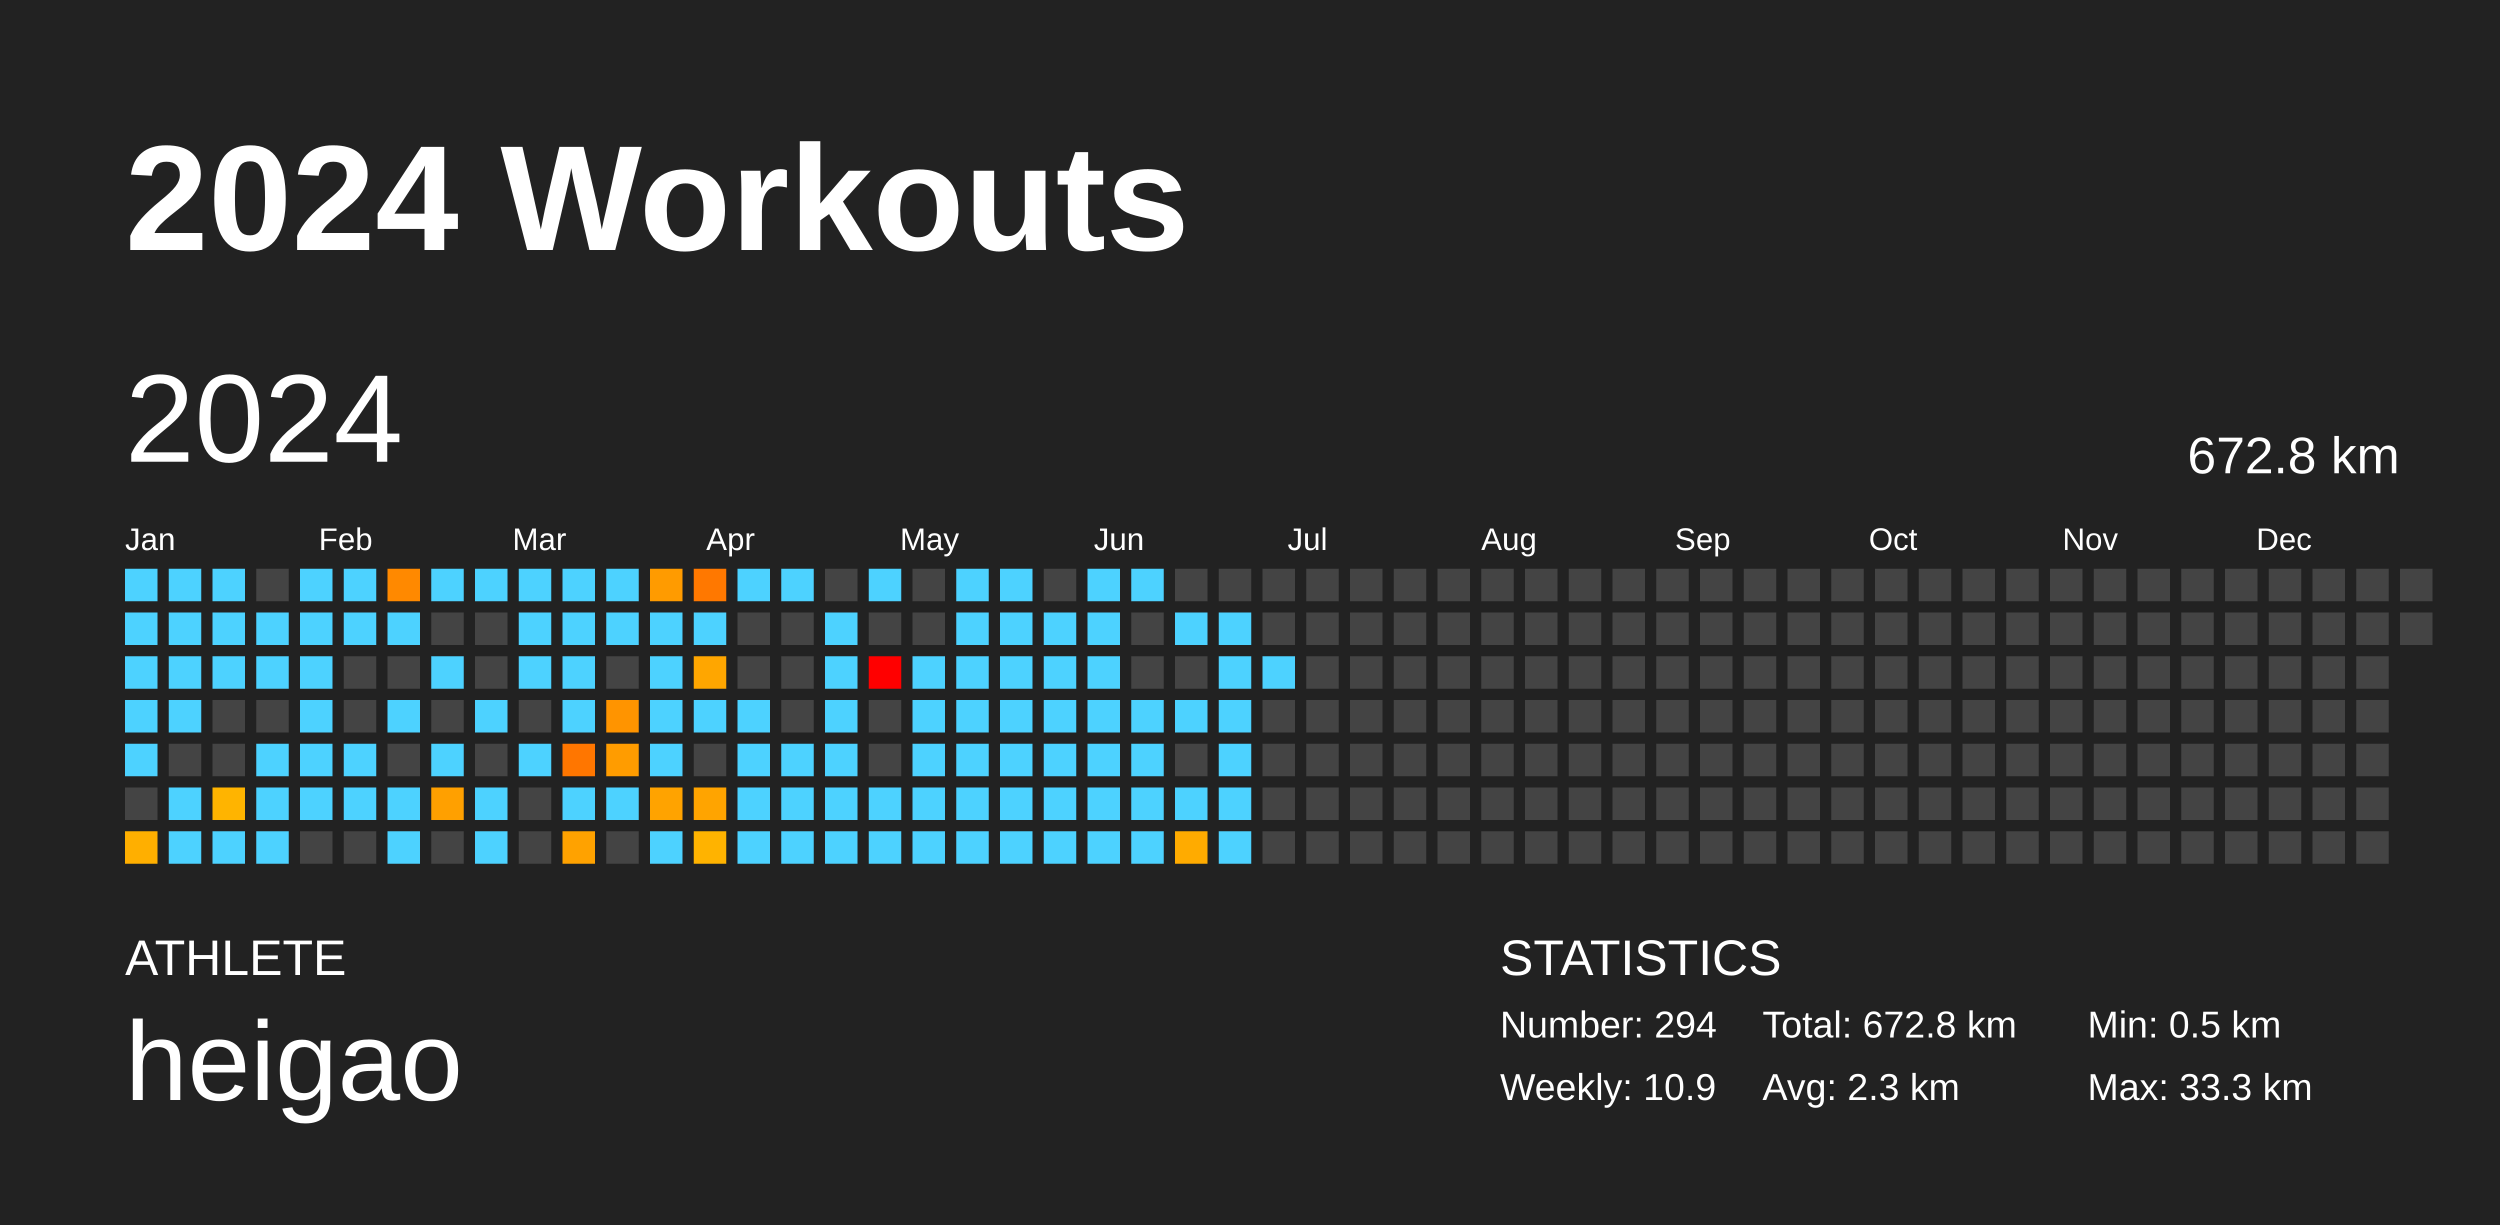
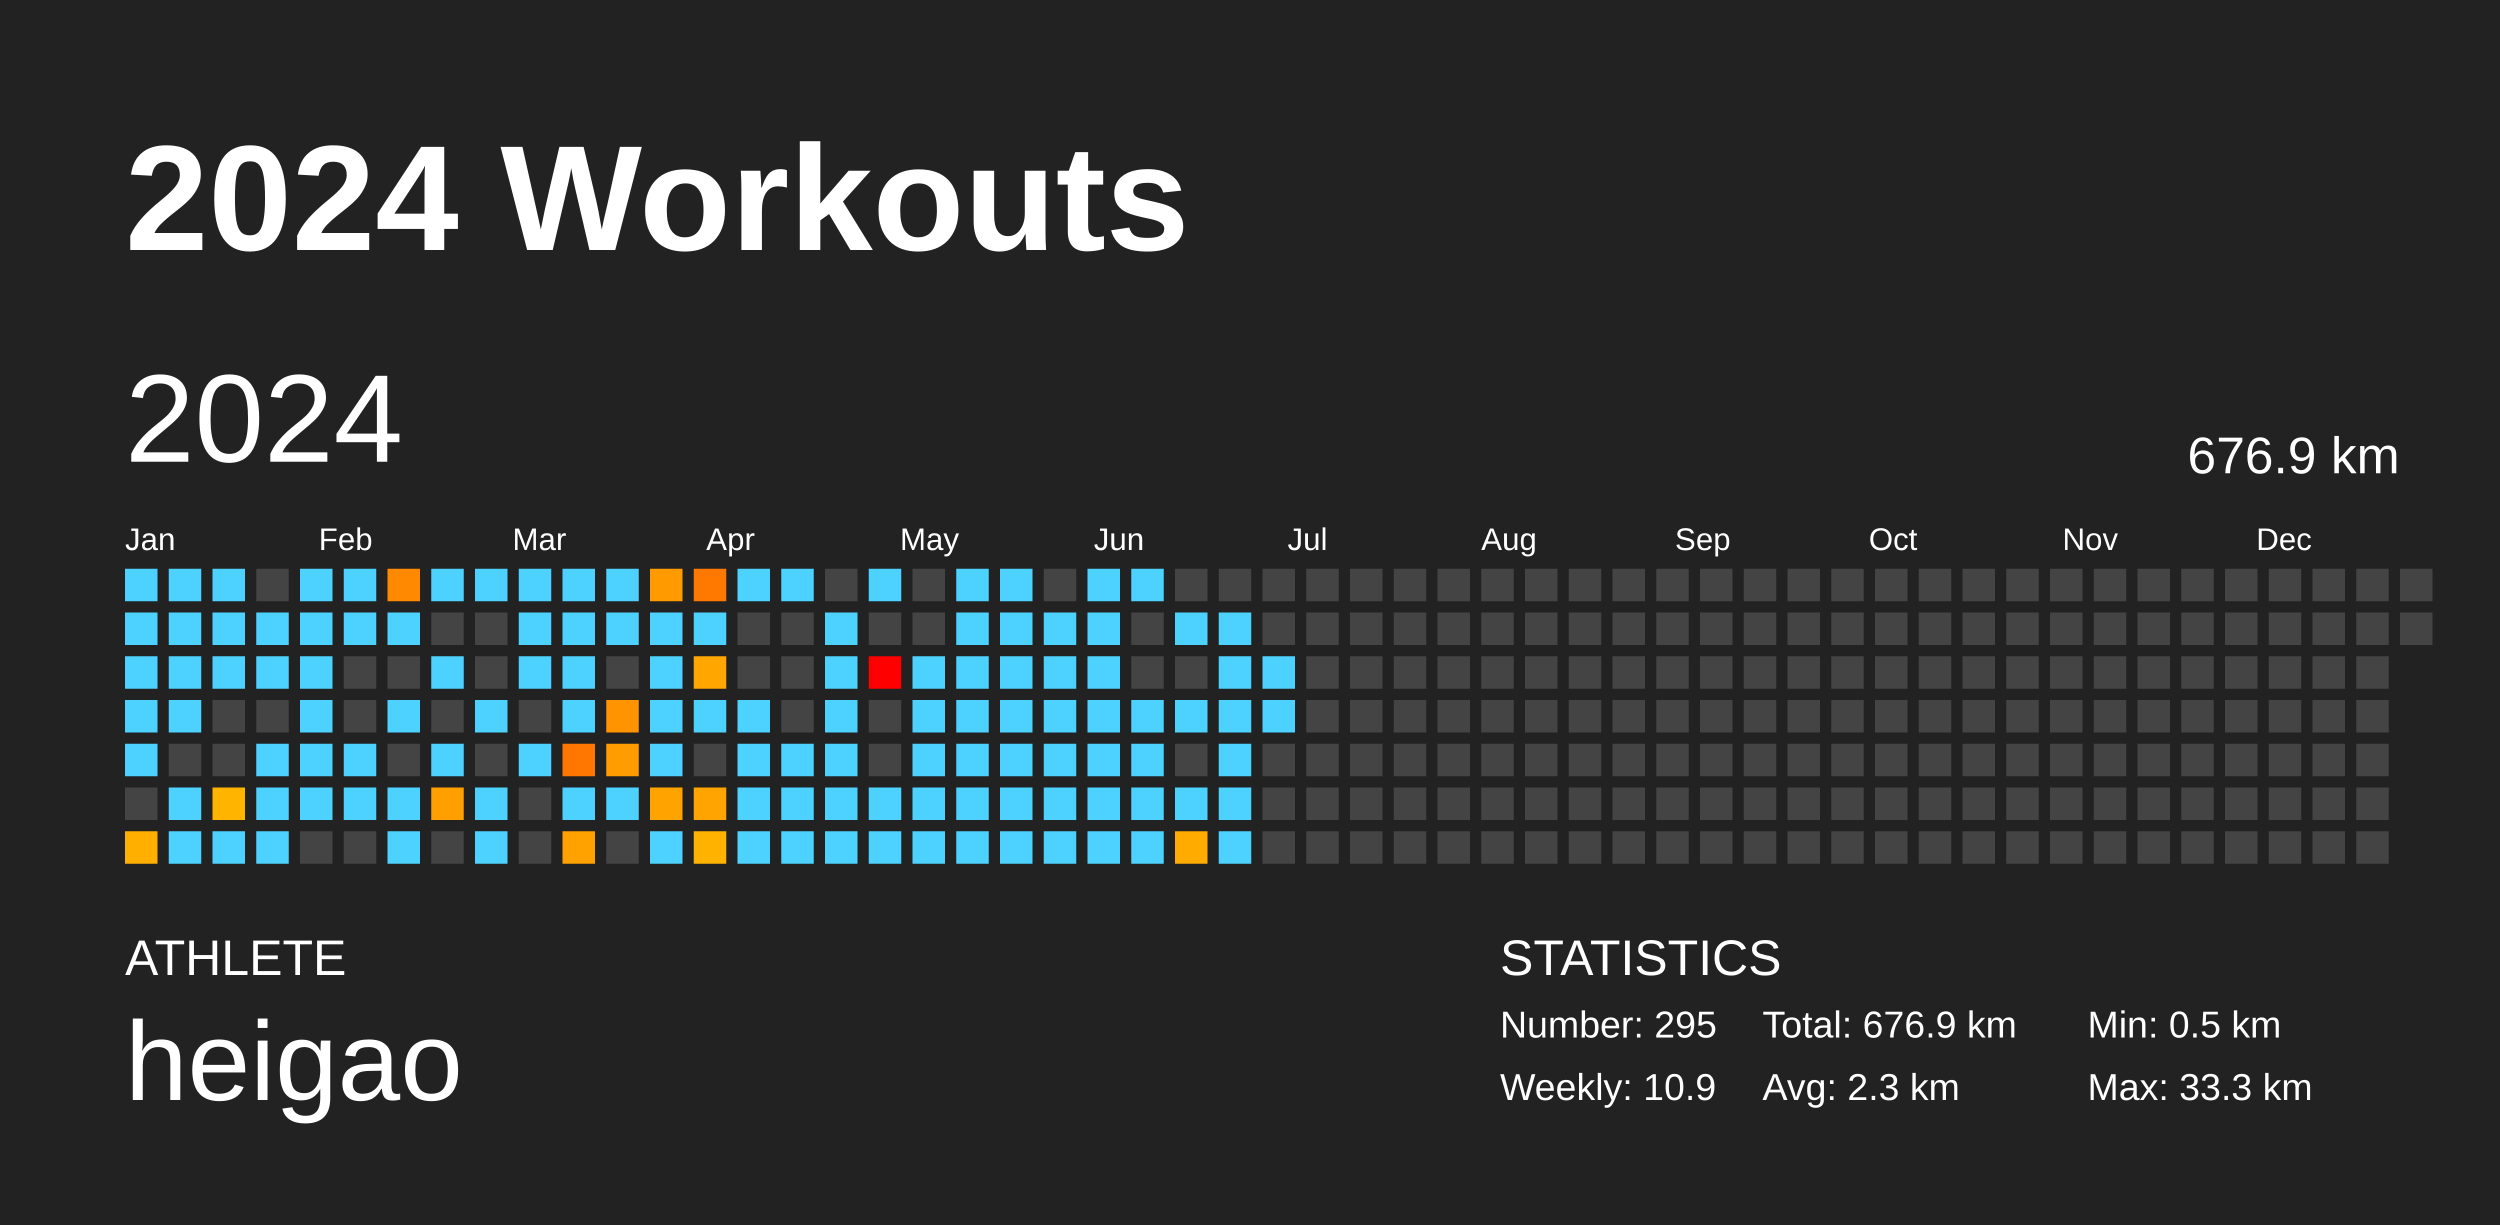
<svg xmlns="http://www.w3.org/2000/svg" baseProfile="full" height="98mm" version="1.1" viewBox="0,0,200,98" width="200mm">
  <defs />
  <rect fill="#222222" height="98" width="200" x="0" y="0" />
  <text fill="#FFFFFF" style="font-size:12px; font-family:Arial; font-weight:bold;" x="10" y="20">2024 Workouts</text>
  <text fill="#FFFFFF" style="font-size:4px; font-family:Arial" x="10" y="78">ATHLETE</text>
  <text fill="#FFFFFF" style="font-size:9px; font-family:Arial" x="10" y="88">heigao</text>
  <text fill="#FFFFFF" style="font-size:4px; font-family:Arial" x="120" y="78">STATISTICS</text>
-   <text fill="#FFFFFF" style="font-size:3px; font-family:Arial" x="120" y="83">Number: 294</text>
+   <text fill="#FFFFFF" style="font-size:3px; font-family:Arial" x="120" y="83">Number: 295</text>
  <text fill="#FFFFFF" style="font-size:3px; font-family:Arial" x="120" y="88">Weekly: 10.9</text>
-   <text fill="#FFFFFF" style="font-size:3px; font-family:Arial" x="141" y="83">Total: 672.8 km</text>
+   <text fill="#FFFFFF" style="font-size:3px; font-family:Arial" x="141" y="83">Total: 676.9 km</text>
  <text fill="#FFFFFF" style="font-size:3px; font-family:Arial" x="141" y="88">Avg: 2.3 km</text>
  <text fill="#FFFFFF" style="font-size:3px; font-family:Arial" x="167" y="83">Min: 0.5 km</text>
  <text fill="#FFFFFF" style="font-size:3px; font-family:Arial" x="167" y="88">Max: 33.3 km</text>
  <text dominant-baseline="hanging" fill="#FFFFFF" style="font-size:10.0px; font-family:Arial;" x="10" y="30">2024</text>
-   <text dominant-baseline="hanging" fill="#FFFFFF" style="font-size:4.125px; font-family:Arial;" x="175" y="35">672.8 km</text>
+   <text dominant-baseline="hanging" fill="#FFFFFF" style="font-size:4.125px; font-family:Arial;" x="175" y="35">676.9 km</text>
  <text fill="#FFFFFF" style="font-size:2.5px; font-family:Arial" x="10.0" y="44">Jan</text>
  <text fill="#FFFFFF" style="font-size:2.5px; font-family:Arial" x="25.5" y="44">Feb</text>
  <text fill="#FFFFFF" style="font-size:2.5px; font-family:Arial" x="41.0" y="44">Mar</text>
  <text fill="#FFFFFF" style="font-size:2.5px; font-family:Arial" x="56.5" y="44">Apr</text>
  <text fill="#FFFFFF" style="font-size:2.5px; font-family:Arial" x="72.0" y="44">May</text>
  <text fill="#FFFFFF" style="font-size:2.5px; font-family:Arial" x="87.5" y="44">Jun</text>
  <text fill="#FFFFFF" style="font-size:2.5px; font-family:Arial" x="103.0" y="44">Jul</text>
  <text fill="#FFFFFF" style="font-size:2.5px; font-family:Arial" x="118.5" y="44">Aug</text>
  <text fill="#FFFFFF" style="font-size:2.5px; font-family:Arial" x="134.0" y="44">Sep</text>
  <text fill="#FFFFFF" style="font-size:2.5px; font-family:Arial" x="149.5" y="44">Oct</text>
  <text fill="#FFFFFF" style="font-size:2.5px; font-family:Arial" x="165.0" y="44">Nov</text>
  <text fill="#FFFFFF" style="font-size:2.5px; font-family:Arial" x="180.5" y="44">Dec</text>
  <rect fill="#4dd2ff" height="2.6" width="2.6" x="10.0" y="45.5" />
  <rect fill="#4dd2ff" height="2.6" width="2.6" x="10.0" y="49.0" />
  <rect fill="#4dd2ff" height="2.6" width="2.6" x="10.0" y="52.5" />
  <rect fill="#4dd2ff" height="2.6" width="2.6" x="10.0" y="56.0" />
  <rect fill="#4dd2ff" height="2.6" width="2.6" x="10.0" y="59.5" />
  <rect fill="#444444" height="2.6" width="2.6" x="10.0" y="63.0" />
  <rect fill="#ffaf00" height="2.6" width="2.6" x="10.0" y="66.5" />
  <rect fill="#4dd2ff" height="2.6" width="2.6" x="13.5" y="45.5" />
  <rect fill="#4dd2ff" height="2.6" width="2.6" x="13.5" y="49.0" />
  <rect fill="#4dd2ff" height="2.6" width="2.6" x="13.5" y="52.5" />
  <rect fill="#4dd2ff" height="2.6" width="2.6" x="13.5" y="56.0" />
  <rect fill="#444444" height="2.6" width="2.6" x="13.5" y="59.5" />
  <rect fill="#4dd2ff" height="2.6" width="2.6" x="13.5" y="63.0" />
  <rect fill="#4dd2ff" height="2.6" width="2.6" x="13.5" y="66.5" />
  <rect fill="#4dd2ff" height="2.6" width="2.6" x="17.0" y="45.5" />
  <rect fill="#4dd2ff" height="2.6" width="2.6" x="17.0" y="49.0" />
  <rect fill="#4dd2ff" height="2.6" width="2.6" x="17.0" y="52.5" />
  <rect fill="#444444" height="2.6" width="2.6" x="17.0" y="56.0" />
  <rect fill="#444444" height="2.6" width="2.6" x="17.0" y="59.5" />
  <rect fill="#ffb400" height="2.6" width="2.6" x="17.0" y="63.0" />
  <rect fill="#4dd2ff" height="2.6" width="2.6" x="17.0" y="66.5" />
  <rect fill="#444444" height="2.6" width="2.6" x="20.5" y="45.5" />
  <rect fill="#4dd2ff" height="2.6" width="2.6" x="20.5" y="49.0" />
  <rect fill="#4dd2ff" height="2.6" width="2.6" x="20.5" y="52.5" />
  <rect fill="#444444" height="2.6" width="2.6" x="20.5" y="56.0" />
  <rect fill="#4dd2ff" height="2.6" width="2.6" x="20.5" y="59.5" />
  <rect fill="#4dd2ff" height="2.6" width="2.6" x="20.5" y="63.0" />
  <rect fill="#4dd2ff" height="2.6" width="2.6" x="20.5" y="66.5" />
  <rect fill="#4dd2ff" height="2.6" width="2.6" x="24.0" y="45.5" />
  <rect fill="#4dd2ff" height="2.6" width="2.6" x="24.0" y="49.0" />
  <rect fill="#4dd2ff" height="2.6" width="2.6" x="24.0" y="52.5" />
  <rect fill="#4dd2ff" height="2.6" width="2.6" x="24.0" y="56.0" />
  <rect fill="#4dd2ff" height="2.6" width="2.6" x="24.0" y="59.5" />
  <rect fill="#4dd2ff" height="2.6" width="2.6" x="24.0" y="63.0" />
  <rect fill="#444444" height="2.6" width="2.6" x="24.0" y="66.5" />
  <rect fill="#4dd2ff" height="2.6" width="2.6" x="27.5" y="45.5" />
  <rect fill="#4dd2ff" height="2.6" width="2.6" x="27.5" y="49.0" />
  <rect fill="#444444" height="2.6" width="2.6" x="27.5" y="52.5" />
  <rect fill="#444444" height="2.6" width="2.6" x="27.5" y="56.0" />
  <rect fill="#4dd2ff" height="2.6" width="2.6" x="27.5" y="59.5" />
  <rect fill="#4dd2ff" height="2.6" width="2.6" x="27.5" y="63.0" />
  <rect fill="#444444" height="2.6" width="2.6" x="27.5" y="66.5" />
  <rect fill="#ff8900" height="2.6" width="2.6" x="31.0" y="45.5" />
  <rect fill="#4dd2ff" height="2.6" width="2.6" x="31.0" y="49.0" />
  <rect fill="#444444" height="2.6" width="2.6" x="31.0" y="52.5" />
  <rect fill="#4dd2ff" height="2.6" width="2.6" x="31.0" y="56.0" />
  <rect fill="#444444" height="2.6" width="2.6" x="31.0" y="59.5" />
  <rect fill="#4dd2ff" height="2.6" width="2.6" x="31.0" y="63.0" />
  <rect fill="#4dd2ff" height="2.6" width="2.6" x="31.0" y="66.5" />
  <rect fill="#4dd2ff" height="2.6" width="2.6" x="34.5" y="45.5" />
  <rect fill="#444444" height="2.6" width="2.6" x="34.5" y="49.0" />
  <rect fill="#4dd2ff" height="2.6" width="2.6" x="34.5" y="52.5" />
  <rect fill="#444444" height="2.6" width="2.6" x="34.5" y="56.0" />
  <rect fill="#4dd2ff" height="2.6" width="2.6" x="34.5" y="59.5" />
  <rect fill="#ffa000" height="2.6" width="2.6" x="34.5" y="63.0" />
  <rect fill="#444444" height="2.6" width="2.6" x="34.5" y="66.5" />
  <rect fill="#4dd2ff" height="2.6" width="2.6" x="38.0" y="45.5" />
  <rect fill="#444444" height="2.6" width="2.6" x="38.0" y="49.0" />
  <rect fill="#444444" height="2.6" width="2.6" x="38.0" y="52.5" />
  <rect fill="#4dd2ff" height="2.6" width="2.6" x="38.0" y="56.0" />
  <rect fill="#444444" height="2.6" width="2.6" x="38.0" y="59.5" />
  <rect fill="#4dd2ff" height="2.6" width="2.6" x="38.0" y="63.0" />
  <rect fill="#4dd2ff" height="2.6" width="2.6" x="38.0" y="66.5" />
  <rect fill="#4dd2ff" height="2.6" width="2.6" x="41.5" y="45.5" />
  <rect fill="#4dd2ff" height="2.6" width="2.6" x="41.5" y="49.0" />
  <rect fill="#4dd2ff" height="2.6" width="2.6" x="41.5" y="52.5" />
  <rect fill="#444444" height="2.6" width="2.6" x="41.5" y="56.0" />
  <rect fill="#4dd2ff" height="2.6" width="2.6" x="41.5" y="59.5" />
  <rect fill="#444444" height="2.6" width="2.6" x="41.5" y="63.0" />
  <rect fill="#444444" height="2.6" width="2.6" x="41.5" y="66.5" />
  <rect fill="#4dd2ff" height="2.6" width="2.6" x="45.0" y="45.5" />
  <rect fill="#4dd2ff" height="2.6" width="2.6" x="45.0" y="49.0" />
  <rect fill="#4dd2ff" height="2.6" width="2.6" x="45.0" y="52.5" />
  <rect fill="#4dd2ff" height="2.6" width="2.6" x="45.0" y="56.0" />
  <rect fill="#ff7600" height="2.6" width="2.6" x="45.0" y="59.5" />
  <rect fill="#4dd2ff" height="2.6" width="2.6" x="45.0" y="63.0" />
  <rect fill="#ffa200" height="2.6" width="2.6" x="45.0" y="66.5" />
  <rect fill="#4dd2ff" height="2.6" width="2.6" x="48.5" y="45.5" />
  <rect fill="#4dd2ff" height="2.6" width="2.6" x="48.5" y="49.0" />
  <rect fill="#444444" height="2.6" width="2.6" x="48.5" y="52.5" />
  <rect fill="#ff9400" height="2.6" width="2.6" x="48.5" y="56.0" />
  <rect fill="#ff9c00" height="2.6" width="2.6" x="48.5" y="59.5" />
  <rect fill="#4dd2ff" height="2.6" width="2.6" x="48.5" y="63.0" />
  <rect fill="#444444" height="2.6" width="2.6" x="48.5" y="66.5" />
  <rect fill="#ff9b00" height="2.6" width="2.6" x="52.0" y="45.5" />
  <rect fill="#4dd2ff" height="2.6" width="2.6" x="52.0" y="49.0" />
  <rect fill="#4dd2ff" height="2.6" width="2.6" x="52.0" y="52.5" />
  <rect fill="#4dd2ff" height="2.6" width="2.6" x="52.0" y="56.0" />
  <rect fill="#4dd2ff" height="2.6" width="2.6" x="52.0" y="59.5" />
  <rect fill="#ffa300" height="2.6" width="2.6" x="52.0" y="63.0" />
  <rect fill="#4dd2ff" height="2.6" width="2.6" x="52.0" y="66.5" />
  <rect fill="#ff7800" height="2.6" width="2.6" x="55.5" y="45.5" />
  <rect fill="#4dd2ff" height="2.6" width="2.6" x="55.5" y="49.0" />
  <rect fill="#ffa600" height="2.6" width="2.6" x="55.5" y="52.5" />
  <rect fill="#4dd2ff" height="2.6" width="2.6" x="55.5" y="56.0" />
  <rect fill="#444444" height="2.6" width="2.6" x="55.5" y="59.5" />
  <rect fill="#ffa400" height="2.6" width="2.6" x="55.5" y="63.0" />
  <rect fill="#ffb300" height="2.6" width="2.6" x="55.5" y="66.5" />
  <rect fill="#4dd2ff" height="2.6" width="2.6" x="59.0" y="45.5" />
  <rect fill="#444444" height="2.6" width="2.6" x="59.0" y="49.0" />
  <rect fill="#444444" height="2.6" width="2.6" x="59.0" y="52.5" />
  <rect fill="#4dd2ff" height="2.6" width="2.6" x="59.0" y="56.0" />
  <rect fill="#4dd2ff" height="2.6" width="2.6" x="59.0" y="59.5" />
  <rect fill="#4dd2ff" height="2.6" width="2.6" x="59.0" y="63.0" />
  <rect fill="#4dd2ff" height="2.6" width="2.6" x="59.0" y="66.5" />
  <rect fill="#4dd2ff" height="2.6" width="2.6" x="62.5" y="45.5" />
  <rect fill="#444444" height="2.6" width="2.6" x="62.5" y="49.0" />
  <rect fill="#444444" height="2.6" width="2.6" x="62.5" y="52.5" />
  <rect fill="#444444" height="2.6" width="2.6" x="62.5" y="56.0" />
  <rect fill="#4dd2ff" height="2.6" width="2.6" x="62.5" y="59.5" />
  <rect fill="#4dd2ff" height="2.6" width="2.6" x="62.5" y="63.0" />
  <rect fill="#4dd2ff" height="2.6" width="2.6" x="62.5" y="66.5" />
  <rect fill="#444444" height="2.6" width="2.6" x="66.0" y="45.5" />
  <rect fill="#4dd2ff" height="2.6" width="2.6" x="66.0" y="49.0" />
  <rect fill="#4dd2ff" height="2.6" width="2.6" x="66.0" y="52.5" />
  <rect fill="#4dd2ff" height="2.6" width="2.6" x="66.0" y="56.0" />
  <rect fill="#4dd2ff" height="2.6" width="2.6" x="66.0" y="59.5" />
  <rect fill="#4dd2ff" height="2.6" width="2.6" x="66.0" y="63.0" />
  <rect fill="#4dd2ff" height="2.6" width="2.6" x="66.0" y="66.5" />
  <rect fill="#4dd2ff" height="2.6" width="2.6" x="69.5" y="45.5" />
  <rect fill="#444444" height="2.6" width="2.6" x="69.5" y="49.0" />
  <rect fill="red" height="2.6" width="2.6" x="69.5" y="52.5" />
  <rect fill="#444444" height="2.6" width="2.6" x="69.5" y="56.0" />
  <rect fill="#444444" height="2.6" width="2.6" x="69.5" y="59.5" />
  <rect fill="#4dd2ff" height="2.6" width="2.6" x="69.5" y="63.0" />
  <rect fill="#4dd2ff" height="2.6" width="2.6" x="69.5" y="66.5" />
  <rect fill="#444444" height="2.6" width="2.6" x="73.0" y="45.5" />
  <rect fill="#444444" height="2.6" width="2.6" x="73.0" y="49.0" />
  <rect fill="#4dd2ff" height="2.6" width="2.6" x="73.0" y="52.5" />
  <rect fill="#4dd2ff" height="2.6" width="2.6" x="73.0" y="56.0" />
  <rect fill="#4dd2ff" height="2.6" width="2.6" x="73.0" y="59.5" />
  <rect fill="#4dd2ff" height="2.6" width="2.6" x="73.0" y="63.0" />
  <rect fill="#4dd2ff" height="2.6" width="2.6" x="73.0" y="66.5" />
  <rect fill="#4dd2ff" height="2.6" width="2.6" x="76.5" y="45.5" />
  <rect fill="#4dd2ff" height="2.6" width="2.6" x="76.5" y="49.0" />
  <rect fill="#4dd2ff" height="2.6" width="2.6" x="76.5" y="52.5" />
  <rect fill="#4dd2ff" height="2.6" width="2.6" x="76.5" y="56.0" />
  <rect fill="#4dd2ff" height="2.6" width="2.6" x="76.5" y="59.5" />
  <rect fill="#4dd2ff" height="2.6" width="2.6" x="76.5" y="63.0" />
  <rect fill="#4dd2ff" height="2.6" width="2.6" x="76.5" y="66.5" />
  <rect fill="#4dd2ff" height="2.6" width="2.6" x="80.0" y="45.5" />
  <rect fill="#4dd2ff" height="2.6" width="2.6" x="80.0" y="49.0" />
  <rect fill="#4dd2ff" height="2.6" width="2.6" x="80.0" y="52.5" />
  <rect fill="#4dd2ff" height="2.6" width="2.6" x="80.0" y="56.0" />
  <rect fill="#4dd2ff" height="2.6" width="2.6" x="80.0" y="59.5" />
  <rect fill="#4dd2ff" height="2.6" width="2.6" x="80.0" y="63.0" />
  <rect fill="#4dd2ff" height="2.6" width="2.6" x="80.0" y="66.5" />
  <rect fill="#444444" height="2.6" width="2.6" x="83.5" y="45.5" />
  <rect fill="#4dd2ff" height="2.6" width="2.6" x="83.5" y="49.0" />
  <rect fill="#4dd2ff" height="2.6" width="2.6" x="83.5" y="52.5" />
  <rect fill="#4dd2ff" height="2.6" width="2.6" x="83.5" y="56.0" />
  <rect fill="#4dd2ff" height="2.6" width="2.6" x="83.5" y="59.5" />
  <rect fill="#4dd2ff" height="2.6" width="2.6" x="83.5" y="63.0" />
  <rect fill="#4dd2ff" height="2.6" width="2.6" x="83.5" y="66.5" />
  <rect fill="#4dd2ff" height="2.6" width="2.6" x="87.0" y="45.5" />
  <rect fill="#4dd2ff" height="2.6" width="2.6" x="87.0" y="49.0" />
  <rect fill="#4dd2ff" height="2.6" width="2.6" x="87.0" y="52.5" />
  <rect fill="#4dd2ff" height="2.6" width="2.6" x="87.0" y="56.0" />
  <rect fill="#4dd2ff" height="2.6" width="2.6" x="87.0" y="59.5" />
  <rect fill="#4dd2ff" height="2.6" width="2.6" x="87.0" y="63.0" />
  <rect fill="#4dd2ff" height="2.6" width="2.6" x="87.0" y="66.5" />
  <rect fill="#4dd2ff" height="2.6" width="2.6" x="90.5" y="45.5" />
  <rect fill="#444444" height="2.6" width="2.6" x="90.5" y="49.0" />
  <rect fill="#444444" height="2.6" width="2.6" x="90.5" y="52.5" />
  <rect fill="#4dd2ff" height="2.6" width="2.6" x="90.5" y="56.0" />
  <rect fill="#4dd2ff" height="2.6" width="2.6" x="90.5" y="59.5" />
  <rect fill="#4dd2ff" height="2.6" width="2.6" x="90.5" y="63.0" />
  <rect fill="#4dd2ff" height="2.6" width="2.6" x="90.5" y="66.5" />
  <rect fill="#444444" height="2.6" width="2.6" x="94.0" y="45.5" />
  <rect fill="#4dd2ff" height="2.6" width="2.6" x="94.0" y="49.0" />
  <rect fill="#444444" height="2.6" width="2.6" x="94.0" y="52.5" />
  <rect fill="#4dd2ff" height="2.6" width="2.6" x="94.0" y="56.0" />
  <rect fill="#444444" height="2.6" width="2.6" x="94.0" y="59.5" />
  <rect fill="#4dd2ff" height="2.6" width="2.6" x="94.0" y="63.0" />
  <rect fill="#ffab00" height="2.6" width="2.6" x="94.0" y="66.5" />
  <rect fill="#444444" height="2.6" width="2.6" x="97.5" y="45.5" />
  <rect fill="#4dd2ff" height="2.6" width="2.6" x="97.5" y="49.0" />
  <rect fill="#4dd2ff" height="2.6" width="2.6" x="97.5" y="52.5" />
  <rect fill="#4dd2ff" height="2.6" width="2.6" x="97.5" y="56.0" />
  <rect fill="#4dd2ff" height="2.6" width="2.6" x="97.5" y="59.5" />
  <rect fill="#4dd2ff" height="2.6" width="2.6" x="97.5" y="63.0" />
  <rect fill="#4dd2ff" height="2.6" width="2.6" x="97.5" y="66.5" />
  <rect fill="#444444" height="2.6" width="2.6" x="101.0" y="45.5" />
  <rect fill="#444444" height="2.6" width="2.6" x="101.0" y="49.0" />
  <rect fill="#4dd2ff" height="2.6" width="2.6" x="101.0" y="52.5" />
-   <rect fill="#444444" height="2.6" width="2.6" x="101.0" y="56.0" />
+   <rect fill="#4dd2ff" height="2.6" width="2.6" x="101.0" y="56.0" />
  <rect fill="#444444" height="2.6" width="2.6" x="101.0" y="59.5" />
  <rect fill="#444444" height="2.6" width="2.6" x="101.0" y="63.0" />
  <rect fill="#444444" height="2.6" width="2.6" x="101.0" y="66.5" />
  <rect fill="#444444" height="2.6" width="2.6" x="104.5" y="45.5" />
  <rect fill="#444444" height="2.6" width="2.6" x="104.5" y="49.0" />
  <rect fill="#444444" height="2.6" width="2.6" x="104.5" y="52.5" />
  <rect fill="#444444" height="2.6" width="2.6" x="104.5" y="56.0" />
  <rect fill="#444444" height="2.6" width="2.6" x="104.5" y="59.5" />
  <rect fill="#444444" height="2.6" width="2.6" x="104.5" y="63.0" />
  <rect fill="#444444" height="2.6" width="2.6" x="104.5" y="66.5" />
  <rect fill="#444444" height="2.6" width="2.6" x="108.0" y="45.5" />
  <rect fill="#444444" height="2.6" width="2.6" x="108.0" y="49.0" />
  <rect fill="#444444" height="2.6" width="2.6" x="108.0" y="52.5" />
  <rect fill="#444444" height="2.6" width="2.6" x="108.0" y="56.0" />
  <rect fill="#444444" height="2.6" width="2.6" x="108.0" y="59.5" />
  <rect fill="#444444" height="2.6" width="2.6" x="108.0" y="63.0" />
  <rect fill="#444444" height="2.6" width="2.6" x="108.0" y="66.5" />
  <rect fill="#444444" height="2.6" width="2.6" x="111.5" y="45.5" />
  <rect fill="#444444" height="2.6" width="2.6" x="111.5" y="49.0" />
  <rect fill="#444444" height="2.6" width="2.6" x="111.5" y="52.5" />
  <rect fill="#444444" height="2.6" width="2.6" x="111.5" y="56.0" />
  <rect fill="#444444" height="2.6" width="2.6" x="111.5" y="59.5" />
  <rect fill="#444444" height="2.6" width="2.6" x="111.5" y="63.0" />
  <rect fill="#444444" height="2.6" width="2.6" x="111.5" y="66.5" />
  <rect fill="#444444" height="2.6" width="2.6" x="115.0" y="45.5" />
  <rect fill="#444444" height="2.6" width="2.6" x="115.0" y="49.0" />
  <rect fill="#444444" height="2.6" width="2.6" x="115.0" y="52.5" />
  <rect fill="#444444" height="2.6" width="2.6" x="115.0" y="56.0" />
  <rect fill="#444444" height="2.6" width="2.6" x="115.0" y="59.5" />
  <rect fill="#444444" height="2.6" width="2.6" x="115.0" y="63.0" />
  <rect fill="#444444" height="2.6" width="2.6" x="115.0" y="66.5" />
  <rect fill="#444444" height="2.6" width="2.6" x="118.5" y="45.5" />
  <rect fill="#444444" height="2.6" width="2.6" x="118.5" y="49.0" />
  <rect fill="#444444" height="2.6" width="2.6" x="118.5" y="52.5" />
  <rect fill="#444444" height="2.6" width="2.6" x="118.5" y="56.0" />
  <rect fill="#444444" height="2.6" width="2.6" x="118.5" y="59.5" />
  <rect fill="#444444" height="2.6" width="2.6" x="118.5" y="63.0" />
  <rect fill="#444444" height="2.6" width="2.6" x="118.5" y="66.5" />
  <rect fill="#444444" height="2.6" width="2.6" x="122.0" y="45.5" />
  <rect fill="#444444" height="2.6" width="2.6" x="122.0" y="49.0" />
  <rect fill="#444444" height="2.6" width="2.6" x="122.0" y="52.5" />
  <rect fill="#444444" height="2.6" width="2.6" x="122.0" y="56.0" />
  <rect fill="#444444" height="2.6" width="2.6" x="122.0" y="59.5" />
  <rect fill="#444444" height="2.6" width="2.6" x="122.0" y="63.0" />
  <rect fill="#444444" height="2.6" width="2.6" x="122.0" y="66.5" />
  <rect fill="#444444" height="2.6" width="2.6" x="125.5" y="45.5" />
  <rect fill="#444444" height="2.6" width="2.6" x="125.5" y="49.0" />
  <rect fill="#444444" height="2.6" width="2.6" x="125.5" y="52.5" />
  <rect fill="#444444" height="2.6" width="2.6" x="125.5" y="56.0" />
  <rect fill="#444444" height="2.6" width="2.6" x="125.5" y="59.5" />
  <rect fill="#444444" height="2.6" width="2.6" x="125.5" y="63.0" />
  <rect fill="#444444" height="2.6" width="2.6" x="125.5" y="66.5" />
  <rect fill="#444444" height="2.6" width="2.6" x="129.0" y="45.5" />
  <rect fill="#444444" height="2.6" width="2.6" x="129.0" y="49.0" />
  <rect fill="#444444" height="2.6" width="2.6" x="129.0" y="52.5" />
  <rect fill="#444444" height="2.6" width="2.6" x="129.0" y="56.0" />
  <rect fill="#444444" height="2.6" width="2.6" x="129.0" y="59.5" />
  <rect fill="#444444" height="2.6" width="2.6" x="129.0" y="63.0" />
  <rect fill="#444444" height="2.6" width="2.6" x="129.0" y="66.5" />
  <rect fill="#444444" height="2.6" width="2.6" x="132.5" y="45.5" />
  <rect fill="#444444" height="2.6" width="2.6" x="132.5" y="49.0" />
  <rect fill="#444444" height="2.6" width="2.6" x="132.5" y="52.5" />
  <rect fill="#444444" height="2.6" width="2.6" x="132.5" y="56.0" />
  <rect fill="#444444" height="2.6" width="2.6" x="132.5" y="59.5" />
  <rect fill="#444444" height="2.6" width="2.6" x="132.5" y="63.0" />
  <rect fill="#444444" height="2.6" width="2.6" x="132.5" y="66.5" />
  <rect fill="#444444" height="2.6" width="2.6" x="136.0" y="45.5" />
  <rect fill="#444444" height="2.6" width="2.6" x="136.0" y="49.0" />
  <rect fill="#444444" height="2.6" width="2.6" x="136.0" y="52.5" />
  <rect fill="#444444" height="2.6" width="2.6" x="136.0" y="56.0" />
  <rect fill="#444444" height="2.6" width="2.6" x="136.0" y="59.5" />
  <rect fill="#444444" height="2.6" width="2.6" x="136.0" y="63.0" />
  <rect fill="#444444" height="2.6" width="2.6" x="136.0" y="66.5" />
  <rect fill="#444444" height="2.6" width="2.6" x="139.5" y="45.5" />
  <rect fill="#444444" height="2.6" width="2.6" x="139.5" y="49.0" />
  <rect fill="#444444" height="2.6" width="2.6" x="139.5" y="52.5" />
  <rect fill="#444444" height="2.6" width="2.6" x="139.5" y="56.0" />
  <rect fill="#444444" height="2.6" width="2.6" x="139.5" y="59.5" />
  <rect fill="#444444" height="2.6" width="2.6" x="139.5" y="63.0" />
  <rect fill="#444444" height="2.6" width="2.6" x="139.5" y="66.5" />
  <rect fill="#444444" height="2.6" width="2.6" x="143.0" y="45.5" />
  <rect fill="#444444" height="2.6" width="2.6" x="143.0" y="49.0" />
  <rect fill="#444444" height="2.6" width="2.6" x="143.0" y="52.5" />
  <rect fill="#444444" height="2.6" width="2.6" x="143.0" y="56.0" />
  <rect fill="#444444" height="2.6" width="2.6" x="143.0" y="59.5" />
  <rect fill="#444444" height="2.6" width="2.6" x="143.0" y="63.0" />
  <rect fill="#444444" height="2.6" width="2.6" x="143.0" y="66.5" />
  <rect fill="#444444" height="2.6" width="2.6" x="146.5" y="45.5" />
  <rect fill="#444444" height="2.6" width="2.6" x="146.5" y="49.0" />
  <rect fill="#444444" height="2.6" width="2.6" x="146.5" y="52.5" />
  <rect fill="#444444" height="2.6" width="2.6" x="146.5" y="56.0" />
  <rect fill="#444444" height="2.6" width="2.6" x="146.5" y="59.5" />
  <rect fill="#444444" height="2.6" width="2.6" x="146.5" y="63.0" />
  <rect fill="#444444" height="2.6" width="2.6" x="146.5" y="66.5" />
  <rect fill="#444444" height="2.6" width="2.6" x="150.0" y="45.5" />
  <rect fill="#444444" height="2.6" width="2.6" x="150.0" y="49.0" />
  <rect fill="#444444" height="2.6" width="2.6" x="150.0" y="52.5" />
  <rect fill="#444444" height="2.6" width="2.6" x="150.0" y="56.0" />
  <rect fill="#444444" height="2.6" width="2.6" x="150.0" y="59.5" />
  <rect fill="#444444" height="2.6" width="2.6" x="150.0" y="63.0" />
  <rect fill="#444444" height="2.6" width="2.6" x="150.0" y="66.5" />
  <rect fill="#444444" height="2.6" width="2.6" x="153.5" y="45.5" />
  <rect fill="#444444" height="2.6" width="2.6" x="153.5" y="49.0" />
  <rect fill="#444444" height="2.6" width="2.6" x="153.5" y="52.5" />
  <rect fill="#444444" height="2.6" width="2.6" x="153.5" y="56.0" />
  <rect fill="#444444" height="2.6" width="2.6" x="153.5" y="59.5" />
  <rect fill="#444444" height="2.6" width="2.6" x="153.5" y="63.0" />
  <rect fill="#444444" height="2.6" width="2.6" x="153.5" y="66.5" />
  <rect fill="#444444" height="2.6" width="2.6" x="157.0" y="45.5" />
  <rect fill="#444444" height="2.6" width="2.6" x="157.0" y="49.0" />
  <rect fill="#444444" height="2.6" width="2.6" x="157.0" y="52.5" />
  <rect fill="#444444" height="2.6" width="2.6" x="157.0" y="56.0" />
  <rect fill="#444444" height="2.6" width="2.6" x="157.0" y="59.5" />
  <rect fill="#444444" height="2.6" width="2.6" x="157.0" y="63.0" />
  <rect fill="#444444" height="2.6" width="2.6" x="157.0" y="66.5" />
  <rect fill="#444444" height="2.6" width="2.6" x="160.5" y="45.5" />
  <rect fill="#444444" height="2.6" width="2.6" x="160.5" y="49.0" />
  <rect fill="#444444" height="2.6" width="2.6" x="160.5" y="52.5" />
  <rect fill="#444444" height="2.6" width="2.6" x="160.5" y="56.0" />
  <rect fill="#444444" height="2.6" width="2.6" x="160.5" y="59.5" />
  <rect fill="#444444" height="2.6" width="2.6" x="160.5" y="63.0" />
  <rect fill="#444444" height="2.6" width="2.6" x="160.5" y="66.5" />
  <rect fill="#444444" height="2.6" width="2.6" x="164.0" y="45.5" />
  <rect fill="#444444" height="2.6" width="2.6" x="164.0" y="49.0" />
  <rect fill="#444444" height="2.6" width="2.6" x="164.0" y="52.5" />
  <rect fill="#444444" height="2.6" width="2.6" x="164.0" y="56.0" />
  <rect fill="#444444" height="2.6" width="2.6" x="164.0" y="59.5" />
  <rect fill="#444444" height="2.6" width="2.6" x="164.0" y="63.0" />
  <rect fill="#444444" height="2.6" width="2.6" x="164.0" y="66.5" />
  <rect fill="#444444" height="2.6" width="2.6" x="167.5" y="45.5" />
  <rect fill="#444444" height="2.6" width="2.6" x="167.5" y="49.0" />
  <rect fill="#444444" height="2.6" width="2.6" x="167.5" y="52.5" />
  <rect fill="#444444" height="2.6" width="2.6" x="167.5" y="56.0" />
  <rect fill="#444444" height="2.6" width="2.6" x="167.5" y="59.5" />
  <rect fill="#444444" height="2.6" width="2.6" x="167.5" y="63.0" />
  <rect fill="#444444" height="2.6" width="2.6" x="167.5" y="66.5" />
  <rect fill="#444444" height="2.6" width="2.6" x="171.0" y="45.5" />
  <rect fill="#444444" height="2.6" width="2.6" x="171.0" y="49.0" />
  <rect fill="#444444" height="2.6" width="2.6" x="171.0" y="52.5" />
  <rect fill="#444444" height="2.6" width="2.6" x="171.0" y="56.0" />
  <rect fill="#444444" height="2.6" width="2.6" x="171.0" y="59.5" />
  <rect fill="#444444" height="2.6" width="2.6" x="171.0" y="63.0" />
  <rect fill="#444444" height="2.6" width="2.6" x="171.0" y="66.5" />
  <rect fill="#444444" height="2.6" width="2.6" x="174.5" y="45.5" />
  <rect fill="#444444" height="2.6" width="2.6" x="174.5" y="49.0" />
  <rect fill="#444444" height="2.6" width="2.6" x="174.5" y="52.5" />
  <rect fill="#444444" height="2.6" width="2.6" x="174.5" y="56.0" />
  <rect fill="#444444" height="2.6" width="2.6" x="174.5" y="59.5" />
  <rect fill="#444444" height="2.6" width="2.6" x="174.5" y="63.0" />
  <rect fill="#444444" height="2.6" width="2.6" x="174.5" y="66.5" />
  <rect fill="#444444" height="2.6" width="2.6" x="178.0" y="45.5" />
  <rect fill="#444444" height="2.6" width="2.6" x="178.0" y="49.0" />
  <rect fill="#444444" height="2.6" width="2.6" x="178.0" y="52.5" />
  <rect fill="#444444" height="2.6" width="2.6" x="178.0" y="56.0" />
  <rect fill="#444444" height="2.6" width="2.6" x="178.0" y="59.5" />
  <rect fill="#444444" height="2.6" width="2.6" x="178.0" y="63.0" />
  <rect fill="#444444" height="2.6" width="2.6" x="178.0" y="66.5" />
  <rect fill="#444444" height="2.6" width="2.6" x="181.5" y="45.5" />
  <rect fill="#444444" height="2.6" width="2.6" x="181.5" y="49.0" />
  <rect fill="#444444" height="2.6" width="2.6" x="181.5" y="52.5" />
  <rect fill="#444444" height="2.6" width="2.6" x="181.5" y="56.0" />
  <rect fill="#444444" height="2.6" width="2.6" x="181.5" y="59.5" />
  <rect fill="#444444" height="2.6" width="2.6" x="181.5" y="63.0" />
  <rect fill="#444444" height="2.6" width="2.6" x="181.5" y="66.5" />
  <rect fill="#444444" height="2.6" width="2.6" x="185.0" y="45.5" />
  <rect fill="#444444" height="2.6" width="2.6" x="185.0" y="49.0" />
  <rect fill="#444444" height="2.6" width="2.6" x="185.0" y="52.5" />
  <rect fill="#444444" height="2.6" width="2.6" x="185.0" y="56.0" />
  <rect fill="#444444" height="2.6" width="2.6" x="185.0" y="59.5" />
  <rect fill="#444444" height="2.6" width="2.6" x="185.0" y="63.0" />
  <rect fill="#444444" height="2.6" width="2.6" x="185.0" y="66.5" />
  <rect fill="#444444" height="2.6" width="2.6" x="188.5" y="45.5" />
  <rect fill="#444444" height="2.6" width="2.6" x="188.5" y="49.0" />
  <rect fill="#444444" height="2.6" width="2.6" x="188.5" y="52.5" />
  <rect fill="#444444" height="2.6" width="2.6" x="188.5" y="56.0" />
  <rect fill="#444444" height="2.6" width="2.6" x="188.5" y="59.5" />
  <rect fill="#444444" height="2.6" width="2.6" x="188.5" y="63.0" />
  <rect fill="#444444" height="2.6" width="2.6" x="188.5" y="66.5" />
  <rect fill="#444444" height="2.6" width="2.6" x="192.0" y="45.5" />
  <rect fill="#444444" height="2.6" width="2.6" x="192.0" y="49.0" />
</svg>
